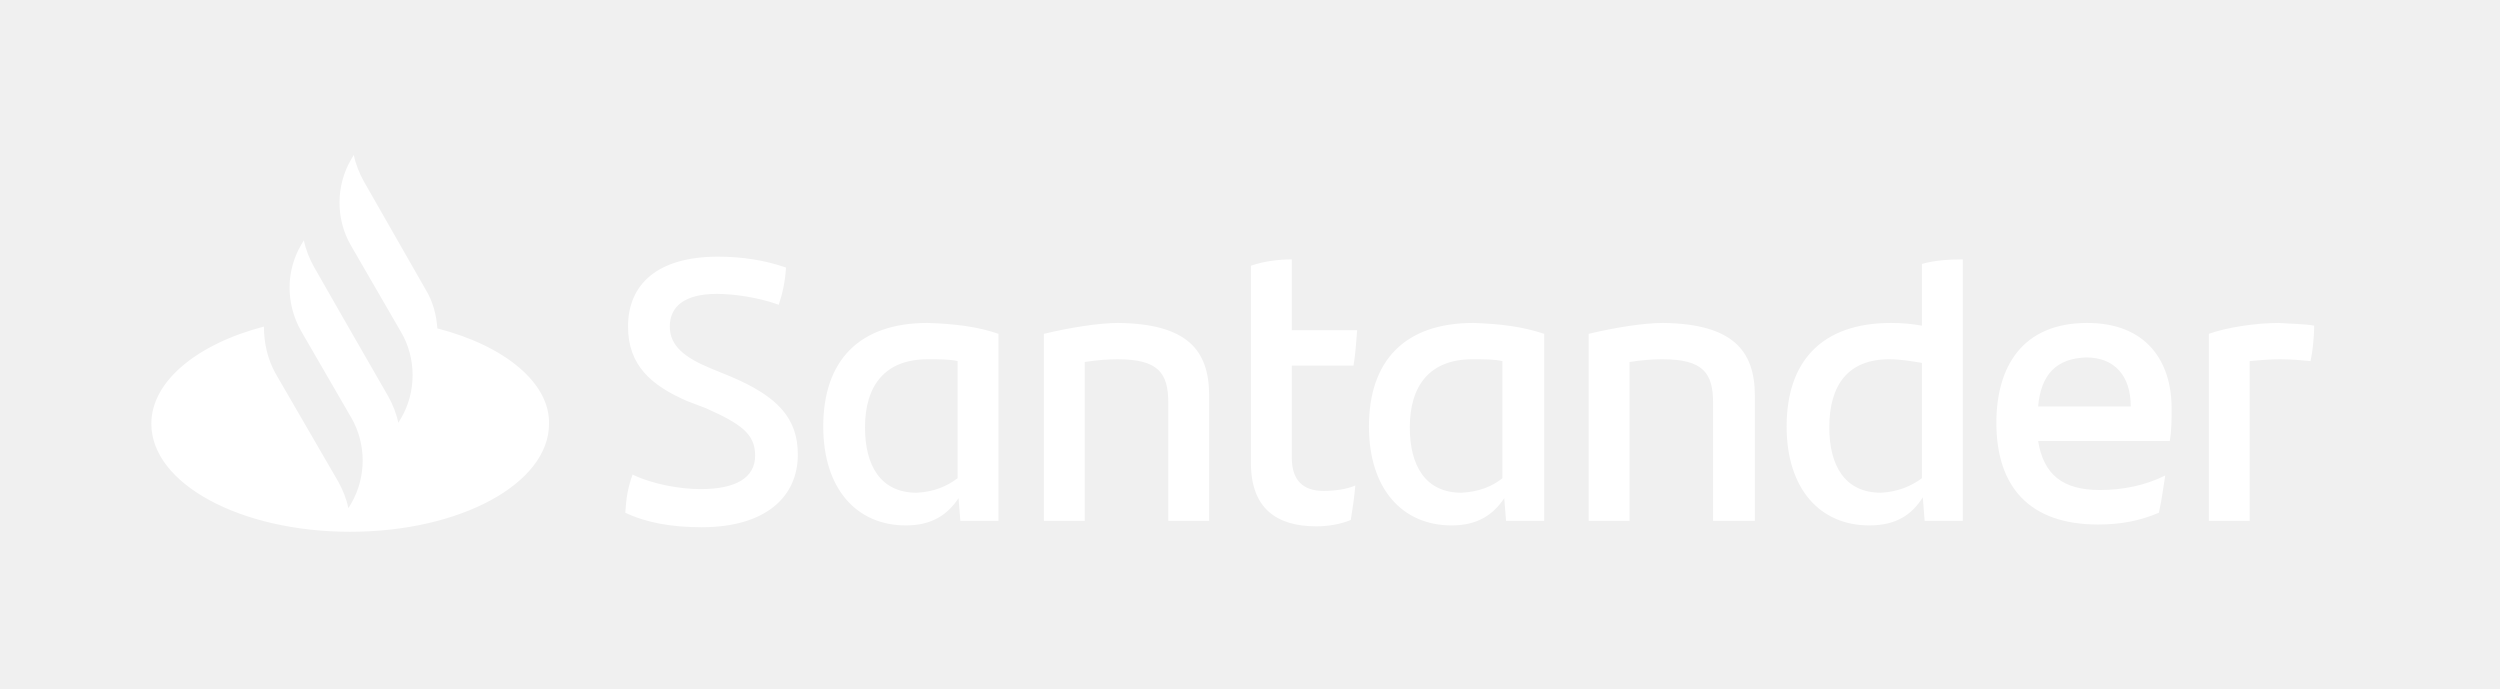
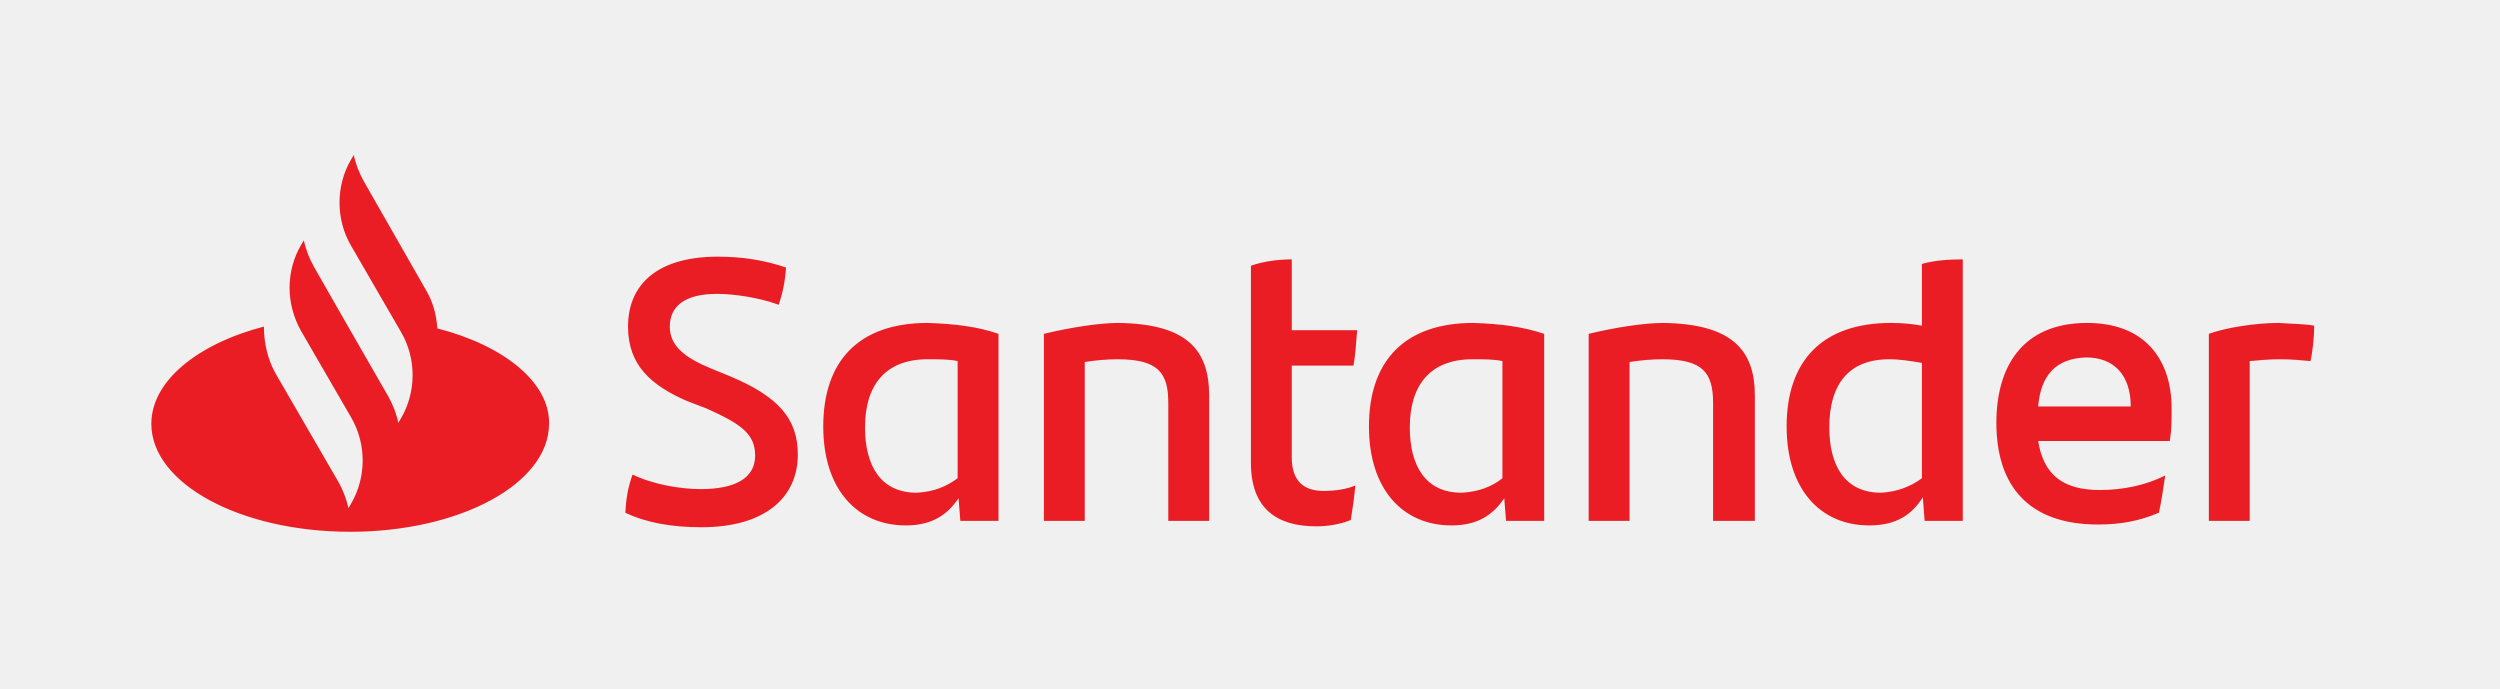
<svg xmlns="http://www.w3.org/2000/svg" version="1.1" id="Santander" x="0px" y="0px" viewBox="0 0 165.2 45.5" xml:space="preserve" width="165.2" height="45.5">
  <defs id="defs13" />
  <style type="text/css" id="style2">
      .st0{
-          fill:#ffffff;
+          fill:#ea1d25;
      }
   </style>
  <g id="g8">
    <path transform="translate(10, 10) scale(0.6)" class="st0" d="M 31.5,19.5 C 31.4,18 31,16.5 30.2,15.2 L 23.4,3.3 C 22.9,2.4 22.5,1.4 22.3,0.4 L 22,0.9 c -1.7,2.9 -1.7,6.6 0,9.5 l 5.5,9.5 c 1.7,2.9 1.7,6.6 0,9.5 l -0.3,0.5 c -0.2,-1 -0.6,-2 -1.1,-2.9 l -5,-8.7 -3.2,-5.6 C 17.4,11.8 17,10.8 16.8,9.8 l -0.3,0.5 c -1.7,2.9 -1.7,6.5 0,9.5 v 0 l 5.5,9.5 c 1.7,2.9 1.7,6.6 0,9.5 l -0.3,0.5 c -0.2,-1 -0.6,-2 -1.1,-2.9 L 13.7,24.5 C 12.8,22.9 12.4,21.1 12.4,19.3 5.1,21.2 0,25.3 0,30 0,36.6 9.8,41.9 21.9,41.9 34,41.9 43.8,36.6 43.8,30 43.9,25.5 38.9,21.4 31.5,19.5 Z m 20.7,20.3 c 0.1,-1.7 0.3,-2.8 0.8,-4.2 2.3,1.1 5.3,1.6 7.5,1.6 3.8,0 6,-1.2 6,-3.7 0,-2.4 -1.6,-3.5 -5.4,-5.2 L 59,27.5 c -3.9,-1.7 -6.5,-3.9 -6.5,-8.2 0,-4.7 3.3,-7.7 9.9,-7.7 2.7,0 5.2,0.4 7.5,1.2 -0.1,1.6 -0.4,2.9 -0.8,4.1 -2.2,-0.8 -4.9,-1.2 -6.8,-1.2 -3.6,0 -5.2,1.4 -5.2,3.6 0,2.1 1.6,3.4 4.5,4.6 l 2.2,0.9 c 5.2,2.2 7.4,4.6 7.4,8.6 0,4.7 -3.6,8 -10.6,8 -3.3,0 -6.1,-0.5 -8.4,-1.6 z M 93.3,20.1 v 20.6 h -4.2 l -0.2,-2.5 c -1.2,1.8 -2.9,3 -5.8,3 -5.4,0 -9.1,-4 -9.1,-10.9 0,-7.2 3.9,-11.4 11.5,-11.4 3,0.1 5.5,0.4 7.8,1.2 z M 88.8,36 V 23.1 c -0.9,-0.2 -2,-0.2 -3.3,-0.2 -4.7,0 -6.9,2.9 -6.9,7.5 0,4.2 1.7,7.2 5.7,7.2 1.9,-0.1 3.3,-0.7 4.5,-1.6 z m 27.7,-9.1 V 40.7 H 112 v -13 c 0,-3.3 -1.1,-4.8 -5.6,-4.8 -1.1,0 -2.3,0.1 -3.6,0.3 V 40.7 H 98.3 V 20.1 c 2.9,-0.7 6.1,-1.2 8.2,-1.2 7.6,0.1 10,3 10,8 z m 12.6,10.5 c 1.3,0 2.6,-0.2 3.5,-0.6 -0.1,1.2 -0.3,2.6 -0.5,3.8 -1.2,0.5 -2.6,0.7 -3.8,0.7 -4.4,0 -7.2,-2 -7.2,-7 V 12.6 c 1.4,-0.5 3.1,-0.7 4.5,-0.7 v 7.8 h 7.2 c -0.1,1.4 -0.2,2.7 -0.4,3.9 h -6.8 v 10.1 c 0,2.6 1.3,3.7 3.5,3.7 z m 24.3,-17.3 v 20.6 h -4.2 L 149,38.2 c -1.2,1.8 -2.9,3 -5.8,3 -5.4,0 -9.1,-4 -9.1,-10.9 0,-7.2 3.9,-11.4 11.5,-11.4 3,0.1 5.4,0.4 7.8,1.2 z M 148.8,36 V 23.1 c -0.9,-0.2 -2,-0.2 -3.3,-0.2 -4.7,0 -6.9,2.9 -6.9,7.5 0,4.2 1.7,7.2 5.7,7.2 1.9,-0.1 3.4,-0.7 4.5,-1.6 z m 27.8,-9.1 V 40.7 H 172 v -13 c 0,-3.3 -1.1,-4.8 -5.6,-4.8 -1.1,0 -2.3,0.1 -3.6,0.3 v 17.5 h -4.5 V 20.1 c 2.9,-0.7 6.1,-1.2 8.2,-1.2 7.6,0.1 10.1,3 10.1,8 z m 22.9,-15 v 28.8 h -4.2 l -0.2,-2.6 c -1.2,1.9 -2.9,3.1 -5.9,3.1 -5.4,0 -9.1,-4 -9.1,-10.9 0,-7.2 3.9,-11.4 11.5,-11.4 1.2,0 2.3,0.1 3.4,0.3 v -6.8 c 1.4,-0.4 3,-0.5 4.5,-0.5 z M 195,36 V 23.3 c -1.2,-0.2 -2.4,-0.4 -3.6,-0.4 -4.5,0 -6.6,2.8 -6.6,7.5 0,4.2 1.7,7.2 5.7,7.2 1.8,-0.1 3.3,-0.7 4.5,-1.6 z m 27.3,-4.1 h -14.5 c 0.6,3.7 2.7,5.4 6.8,5.4 2.5,0 5,-0.5 7.2,-1.6 -0.2,1.2 -0.4,2.8 -0.7,4.1 -2.1,0.9 -4.2,1.3 -6.7,1.3 -7.6,0 -11.2,-4.2 -11.2,-11.2 0,-6.1 2.8,-11 10,-11 6.5,0 9.3,4.2 9.3,9.4 0,1.4 0,2.4 -0.2,3.6 z M 207.8,28.1 H 218 c 0,-3.4 -1.8,-5.4 -4.9,-5.4 -3.3,0.1 -5,1.9 -5.3,5.4 z m 30.4,-8.9 c 0,1.4 -0.2,3 -0.4,3.9 -1.1,-0.1 -2.1,-0.2 -3.4,-0.2 -1.1,0 -2.2,0.1 -3.3,0.2 v 17.6 h -4.5 V 20.1 c 1.9,-0.7 5.2,-1.2 7.7,-1.2 1.3,0.1 2.9,0.1 3.9,0.3 z" id="path6" />
  </g>
</svg>
